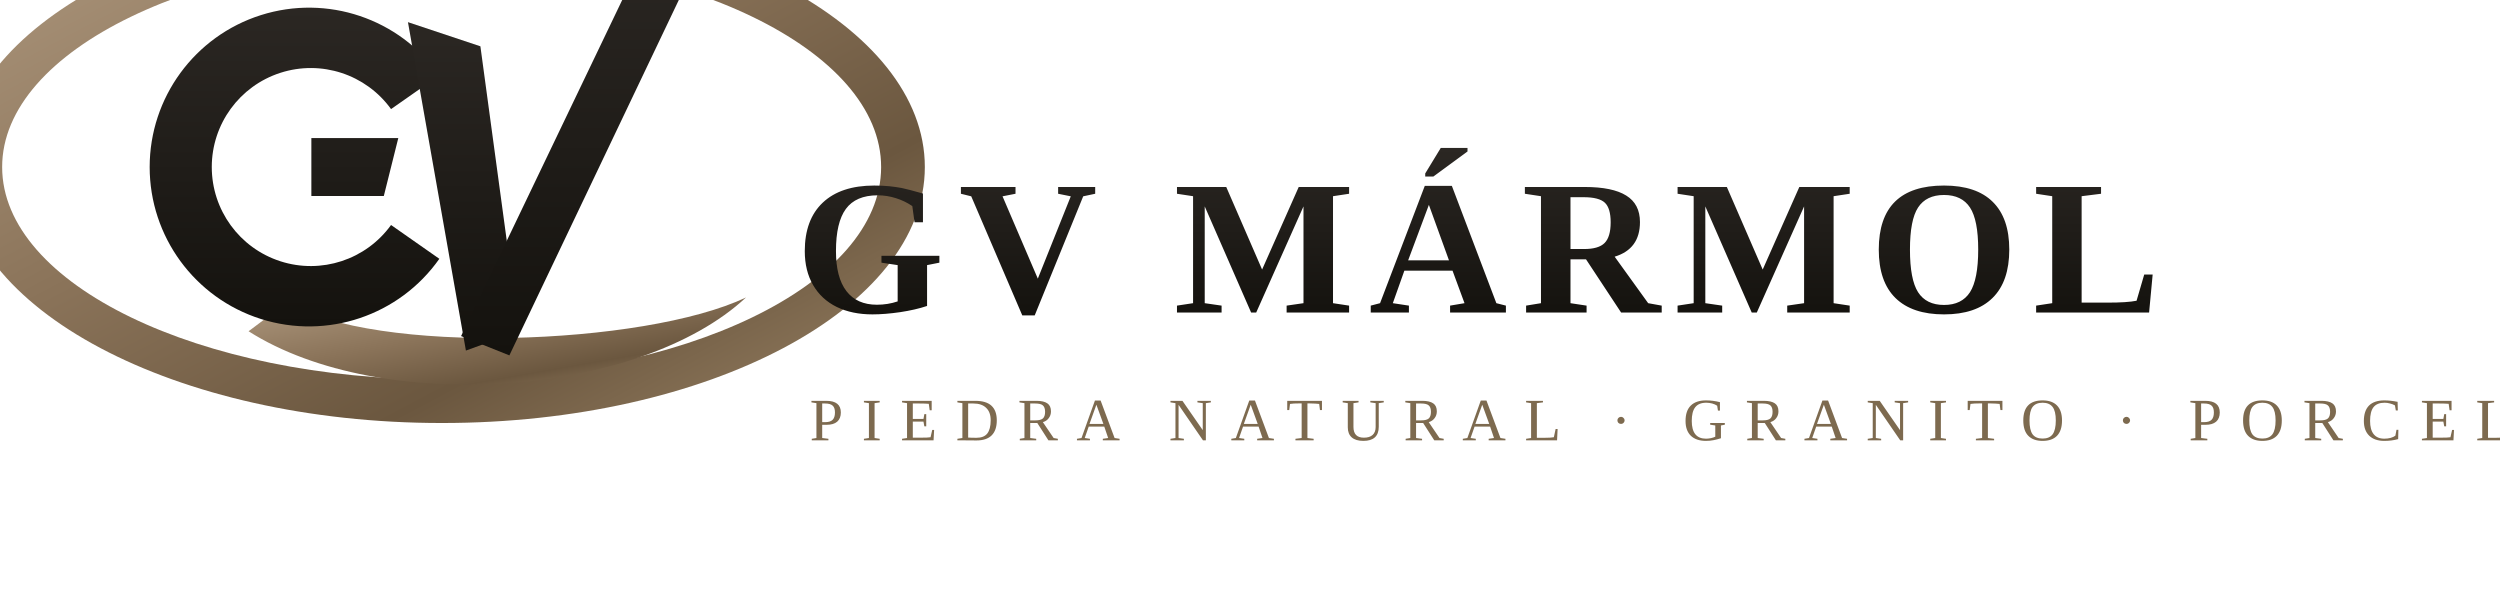
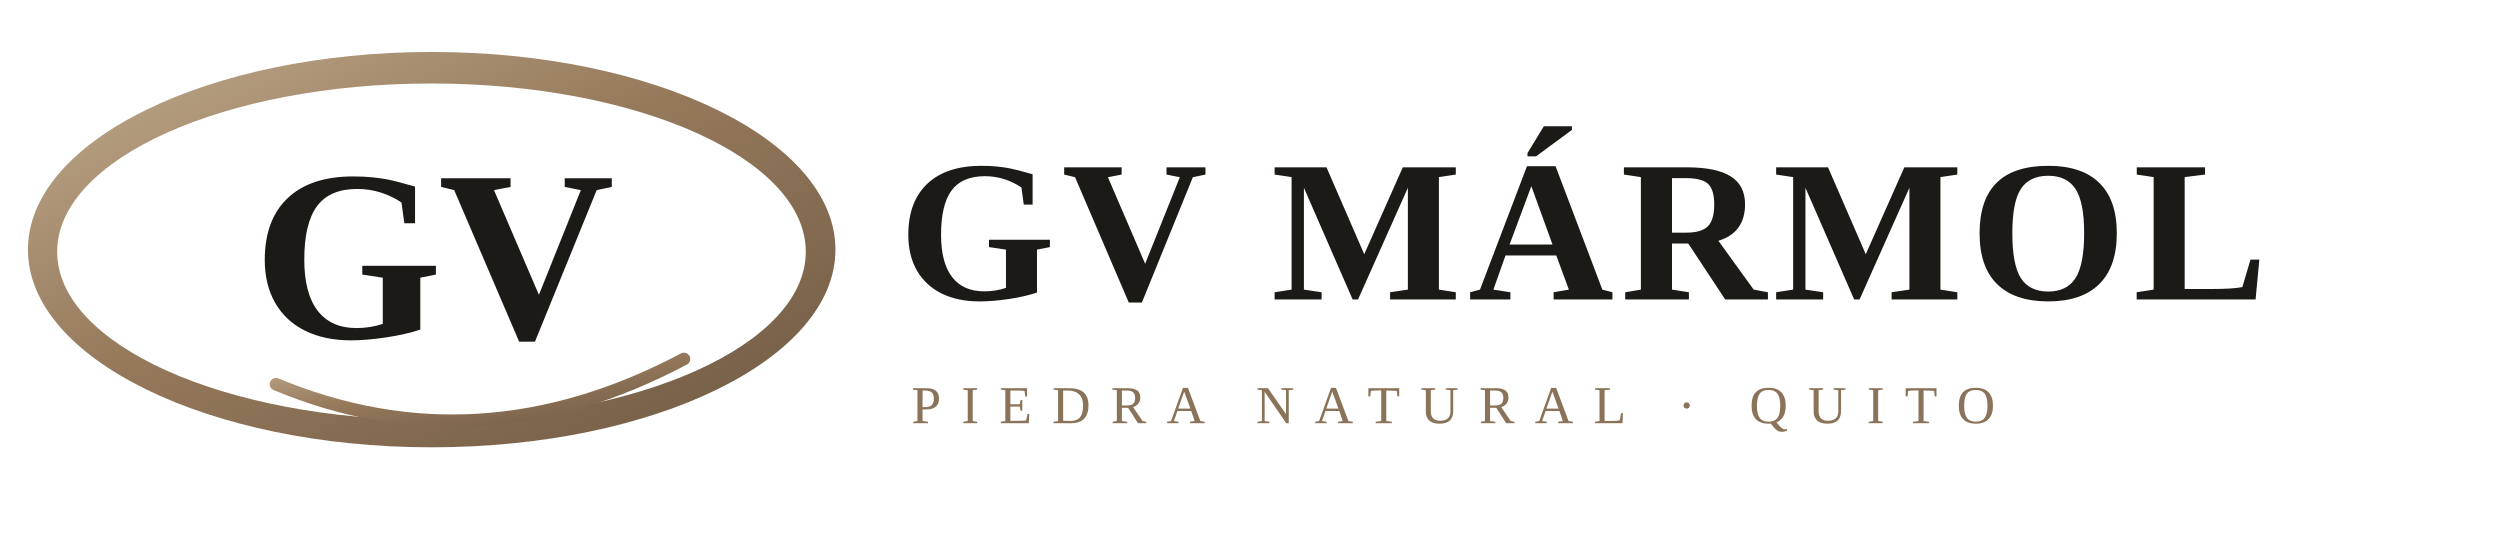
- <svg xmlns="http://www.w3.org/2000/svg" width="352" height="84" viewBox="0 0 352 84" role="img" aria-label="GV MÁRMOL">
+ <svg xmlns="http://www.w3.org/2000/svg" width="384" height="84" viewBox="0 0 384 84" role="img" aria-label="GV MÁRMOL">
  <defs>
-     <linearGradient id="brass" x1="0" y1="0" x2="1" y2="1">
-       <stop offset="0" stop-color="#b09a80" />
-       <stop offset=".42" stop-color="#8a7359" />
-       <stop offset=".72" stop-color="#6b573f" />
-       <stop offset="1" stop-color="#9c8567" />
-     </linearGradient>
-     <linearGradient id="ink" x1="0" y1="0" x2="0" y2="1">
-       <stop offset="0" stop-color="#2b2723" />
-       <stop offset="1" stop-color="#14120E" />
+     <linearGradient id="br" x1="0" y1="0" x2="1" y2="1">
+       <stop offset="0" stop-color="#c1ab8e" />
+       <stop offset=".45" stop-color="#95795b" />
+       <stop offset="1" stop-color="#6f5a44" />
    </linearGradient>
  </defs>
-   <g transform="translate(-16 -20) scale(0.34)">
-     <path fill="url(#brass)" fill-rule="evenodd" d="M230 22a200 106 0 1 0 .1 0zM230 40a182 88 0 1 1 -.1 0z" />
-     <path fill="url(#brass)" d="M150 196 C205 231 312 223 356 182 C314 202 202 206 166 184 Z" />
-     <g fill="url(#ink)">
-       <path fill-rule="evenodd" d="M229 90 A66 66 0 1 0 229 166 L209 152 A41 41 0 1 1 209 104 Z M176 116 H212 L206 140 H176 Z" />
-       <path d="M216 68 L246 78 L262 196 L240 204 Z" />
-       <path d="M308 52 L340 34 L258 206 L238 198 Z" />
-     </g>
+   <g transform="translate(-8 -3) scale(0.323)">
+     <path fill="url(#br)" fill-rule="evenodd" d="M230 34a192 94 0 1 0 .1 0zM230 49a178 80 0 1 1 -.1 0z" />
+     <path fill="none" stroke="url(#br)" stroke-width="6" stroke-linecap="round" d="M156 192 Q252 232 350 180" />
+     <text x="231" y="170" text-anchor="middle" font-family="Georgia,'Times New Roman',serif" font-weight="700" font-size="116" letter-spacing="-2" fill="#1c1a17">GV</text>
  </g>
-   <g font-family="Georgia,'Times New Roman',serif" fill="url(#ink)">
-     <text x="112" y="44" font-size="27" font-weight="700" letter-spacing="2">GV MÁRMOL</text>
-     <text x="114" y="62" font-size="8.5" letter-spacing="2.6" fill="#7d6a4f">PIEDRA NATURAL · GRANITO · PORCELANATO</text>
+   <g font-family="Georgia,'Times New Roman',serif">
+     <text x="138" y="46" font-size="31" font-weight="700" letter-spacing="1" fill="#1c1a17">GV MÁRMOL</text>
+     <text x="140" y="65" font-size="8.2" letter-spacing="3.1" fill="#8a7359">PIEDRA NATURAL · QUITO</text>
  </g>
</svg>
